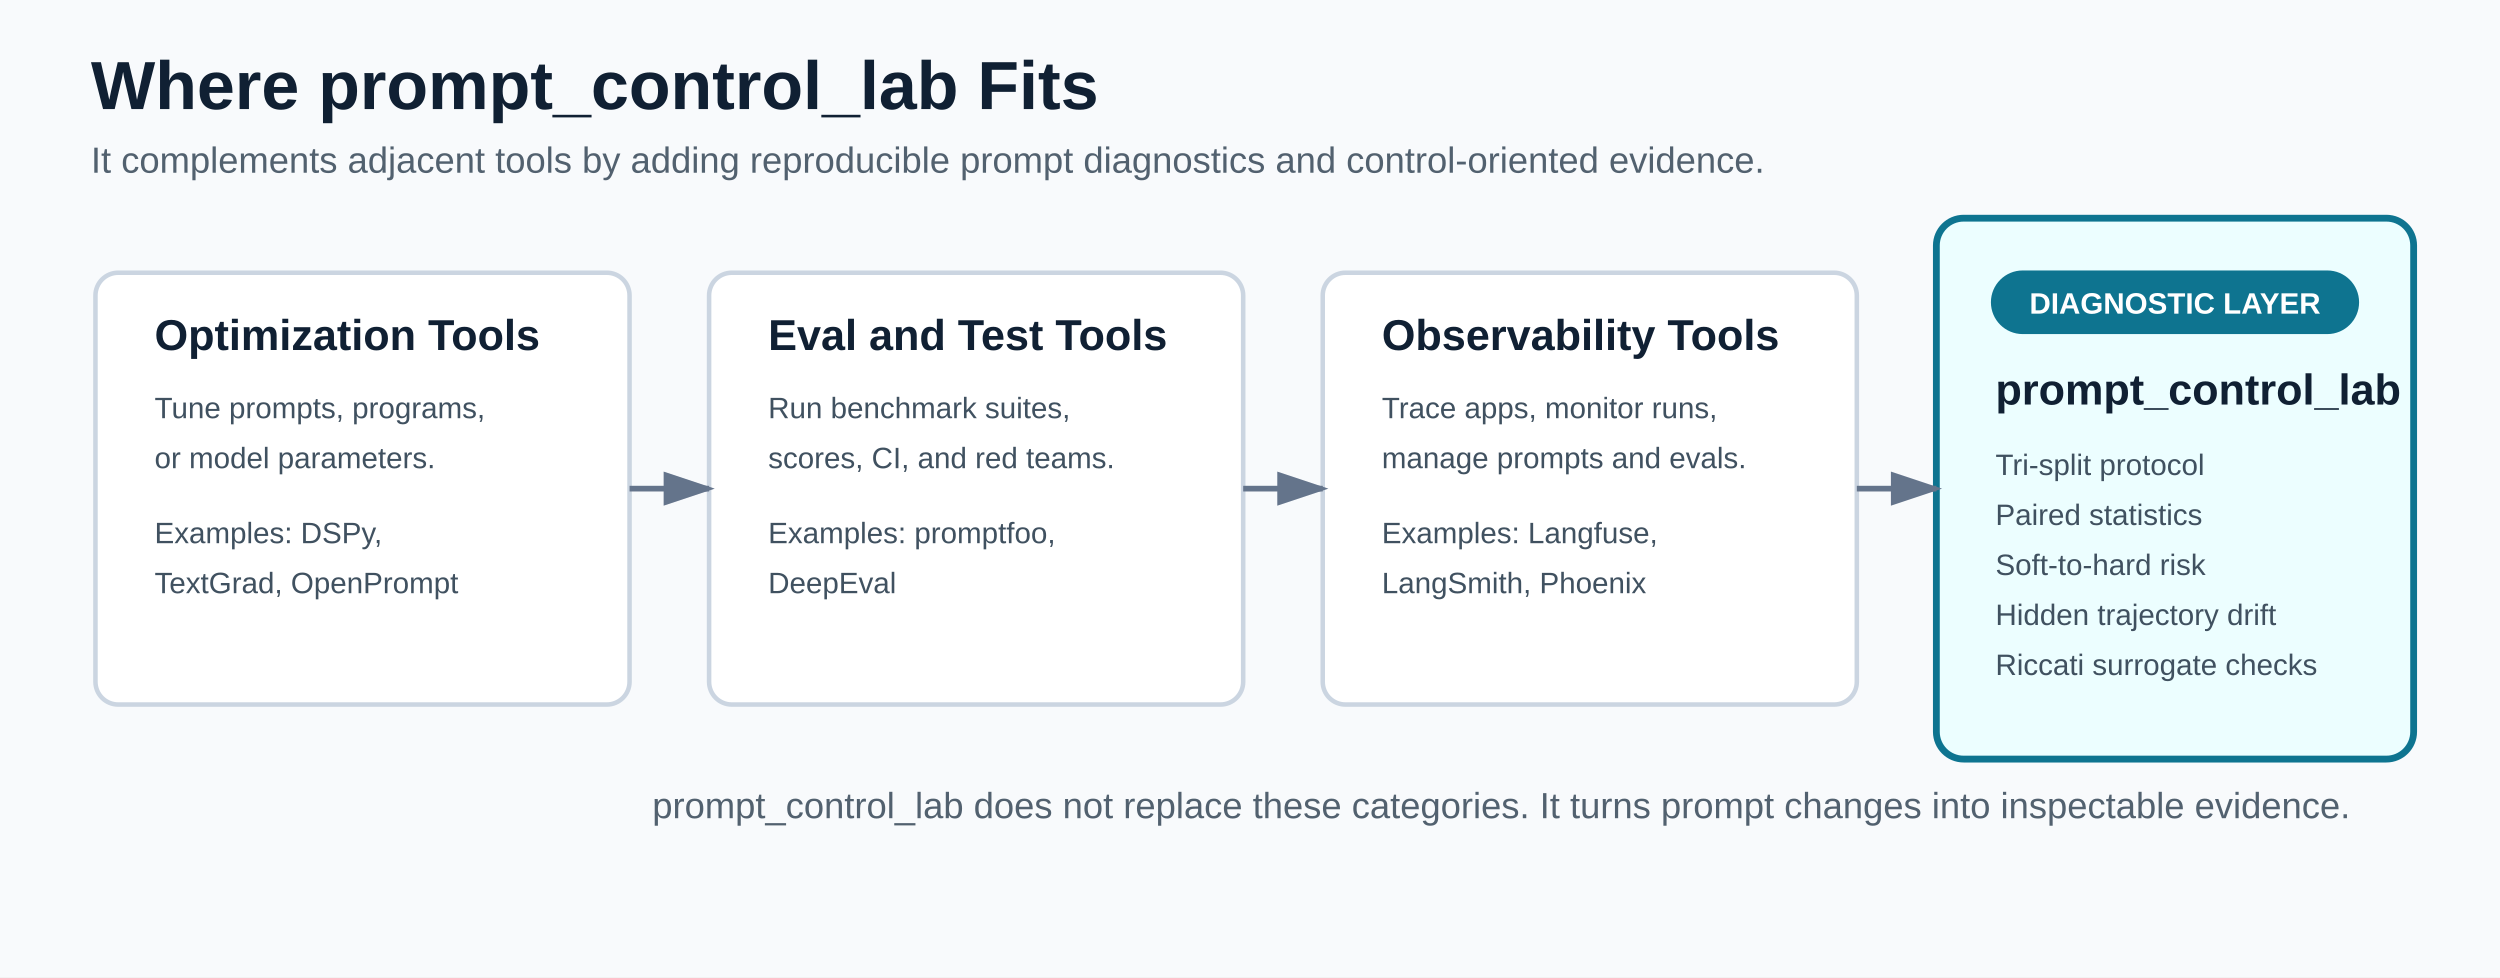
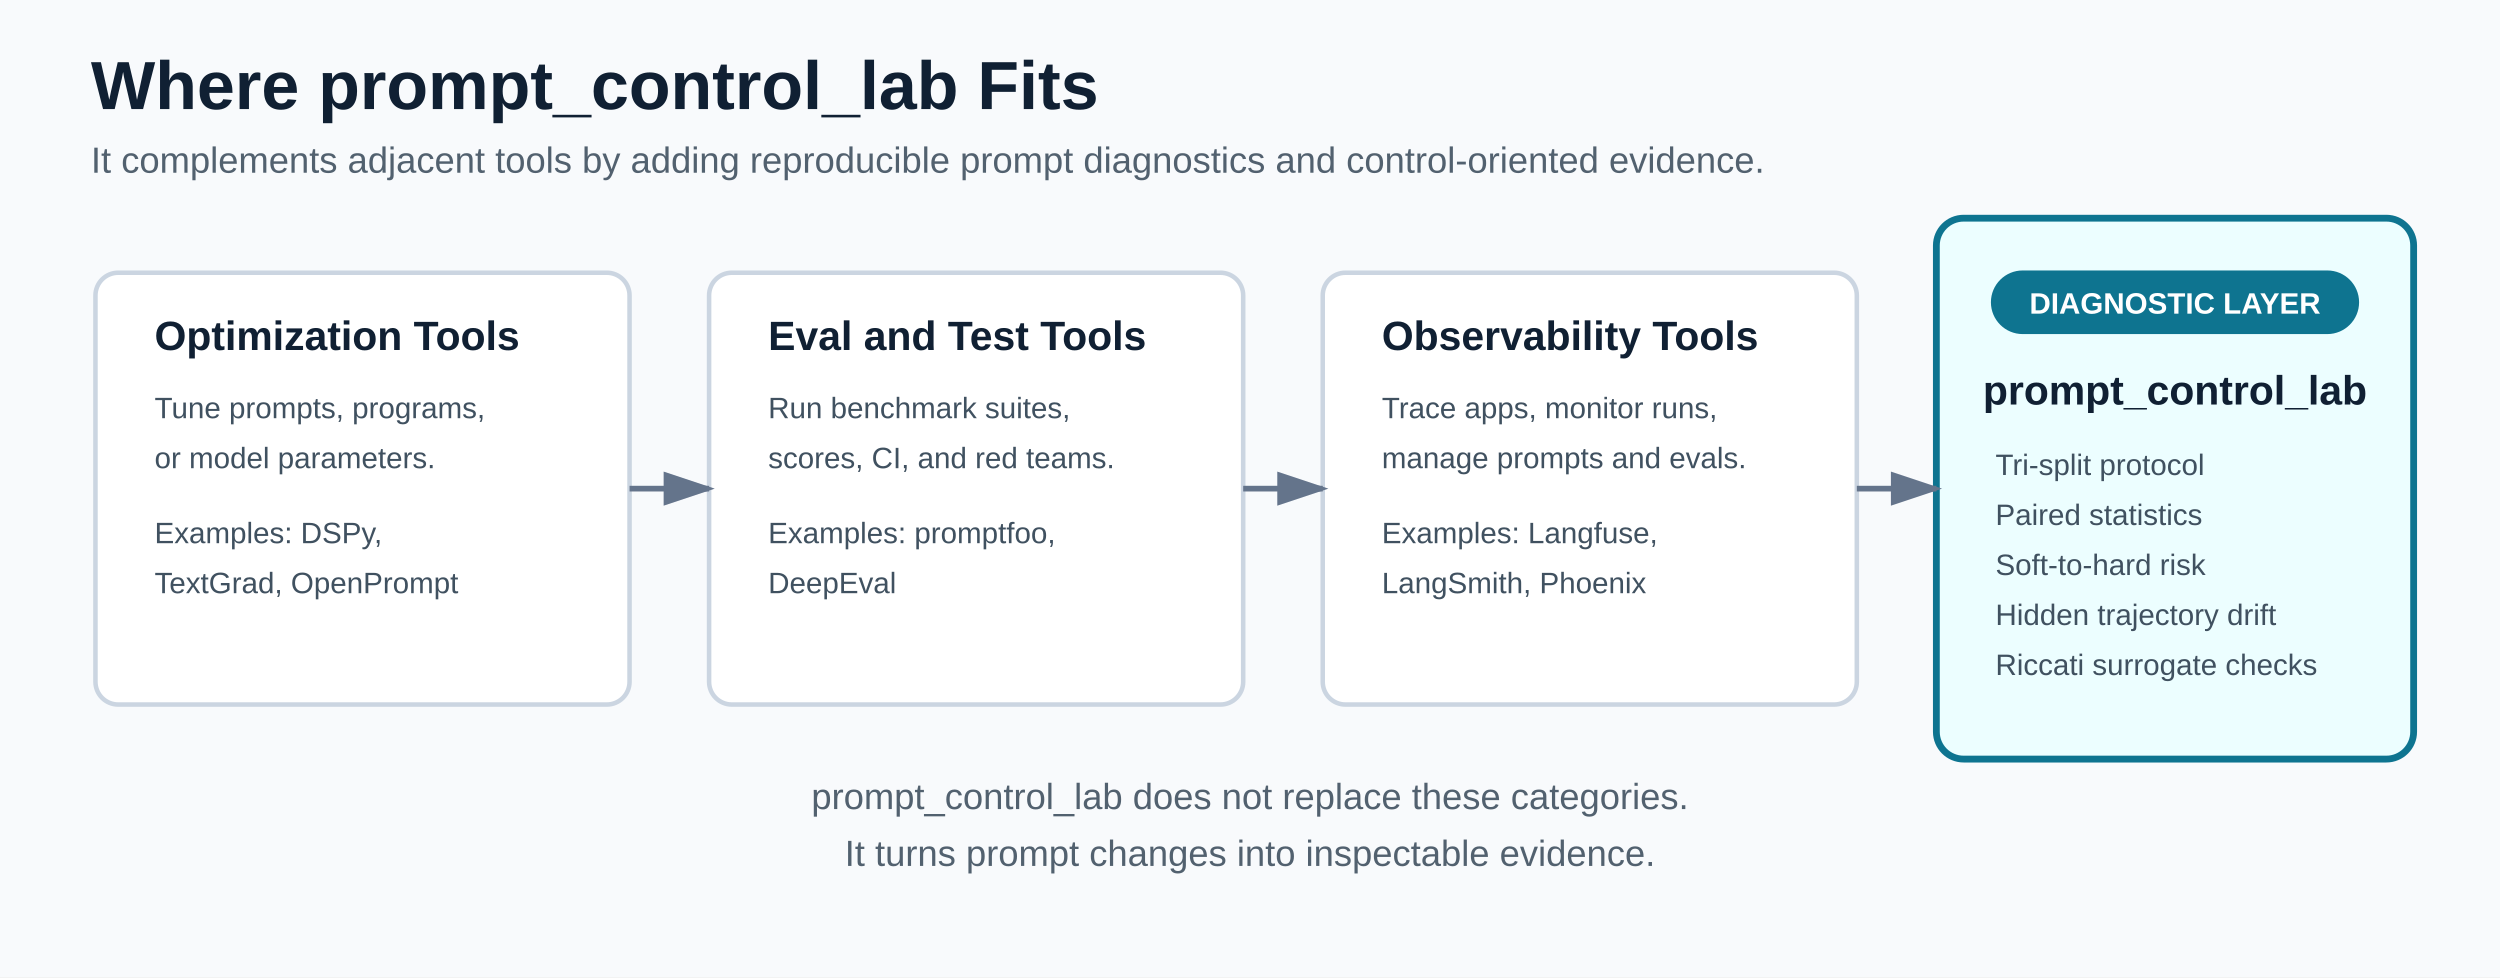
<svg xmlns="http://www.w3.org/2000/svg" width="1100" height="430" viewBox="0 0 1100 430" role="img" aria-labelledby="title desc">
  <defs>
    <style>
      .bg{fill:#f8fafc}.title{font:700 30px Arial,sans-serif;fill:#102033}.sub{font:400 16px Arial,sans-serif;fill:#52616f}
      .card{fill:#ffffff;stroke:#cbd5e1;stroke-width:2}.pcl{fill:#ecfeff;stroke:#0e7490;stroke-width:3}
-       .h{font:700 19px Arial,sans-serif;fill:#102033}.t{font:400 13px Arial,sans-serif;fill:#405160}.pill{fill:#0e7490}
+       .h{font:700 18px Arial,sans-serif;fill:#102033}.brand{font:700 18px Arial,sans-serif;fill:#102033}.t{font:400 13px Arial,sans-serif;fill:#405160}.pill{fill:#0e7490}
      .pillText{font:700 13px Arial,sans-serif;fill:#ffffff}.arrow{stroke:#64748b;stroke-width:2.5;fill:none;marker-end:url(#arrow)}
    </style>
    <marker id="arrow" markerWidth="10" markerHeight="10" refX="8" refY="3" orient="auto">
      <path d="M0,0 L0,6 L9,3 z" fill="#64748b" />
    </marker>
  </defs>
  <rect class="bg" width="1100" height="430" />
  <text x="40" y="48" class="title">Where prompt_control_lab Fits</text>
  <text x="40" y="76" class="sub">It complements adjacent tools by adding reproducible prompt diagnostics and control-oriented evidence.</text>
  <rect x="42" y="120" width="235" height="190" rx="10" class="card" />
  <text x="68" y="154" class="h">Optimization Tools</text>
  <text x="68" y="184" class="t">Tune prompts, programs,</text>
  <text x="68" y="206" class="t">or model parameters.</text>
  <text x="68" y="239" class="t">Examples: DSPy,</text>
  <text x="68" y="261" class="t">TextGrad, OpenPrompt</text>
  <rect x="312" y="120" width="235" height="190" rx="10" class="card" />
  <text x="338" y="154" class="h">Eval and Test Tools</text>
  <text x="338" y="184" class="t">Run benchmark suites,</text>
  <text x="338" y="206" class="t">scores, CI, and red teams.</text>
  <text x="338" y="239" class="t">Examples: promptfoo,</text>
  <text x="338" y="261" class="t">DeepEval</text>
  <rect x="582" y="120" width="235" height="190" rx="10" class="card" />
  <text x="608" y="154" class="h">Observability Tools</text>
  <text x="608" y="184" class="t">Trace apps, monitor runs,</text>
  <text x="608" y="206" class="t">manage prompts and evals.</text>
  <text x="608" y="239" class="t">Examples: Langfuse,</text>
  <text x="608" y="261" class="t">LangSmith, Phoenix</text>
  <rect x="852" y="96" width="210" height="238" rx="12" class="pcl" />
  <rect x="876" y="119" width="162" height="28" rx="14" class="pill" />
  <text x="957" y="138" text-anchor="middle" class="pillText">DIAGNOSTIC LAYER</text>
-   <text x="878" y="178" class="h">prompt_control_lab</text>
+   <text x="957" y="178" text-anchor="middle" class="brand">prompt_control_lab</text>
  <text x="878" y="209" class="t">Tri-split protocol</text>
  <text x="878" y="231" class="t">Paired statistics</text>
  <text x="878" y="253" class="t">Soft-to-hard risk</text>
  <text x="878" y="275" class="t">Hidden trajectory drift</text>
  <text x="878" y="297" class="t">Riccati surrogate checks</text>
  <path d="M277 215 H312" class="arrow" />
  <path d="M547 215 H582" class="arrow" />
  <path d="M817 215 H852" class="arrow" />
-   <text x="287" y="360" class="sub">prompt_control_lab does not replace these categories. It turns prompt changes into inspectable evidence.</text>
+   <text x="550" y="356" text-anchor="middle" class="sub">prompt_control_lab does not replace these categories.</text>
+   <text x="550" y="381" text-anchor="middle" class="sub">It turns prompt changes into inspectable evidence.</text>
</svg>
